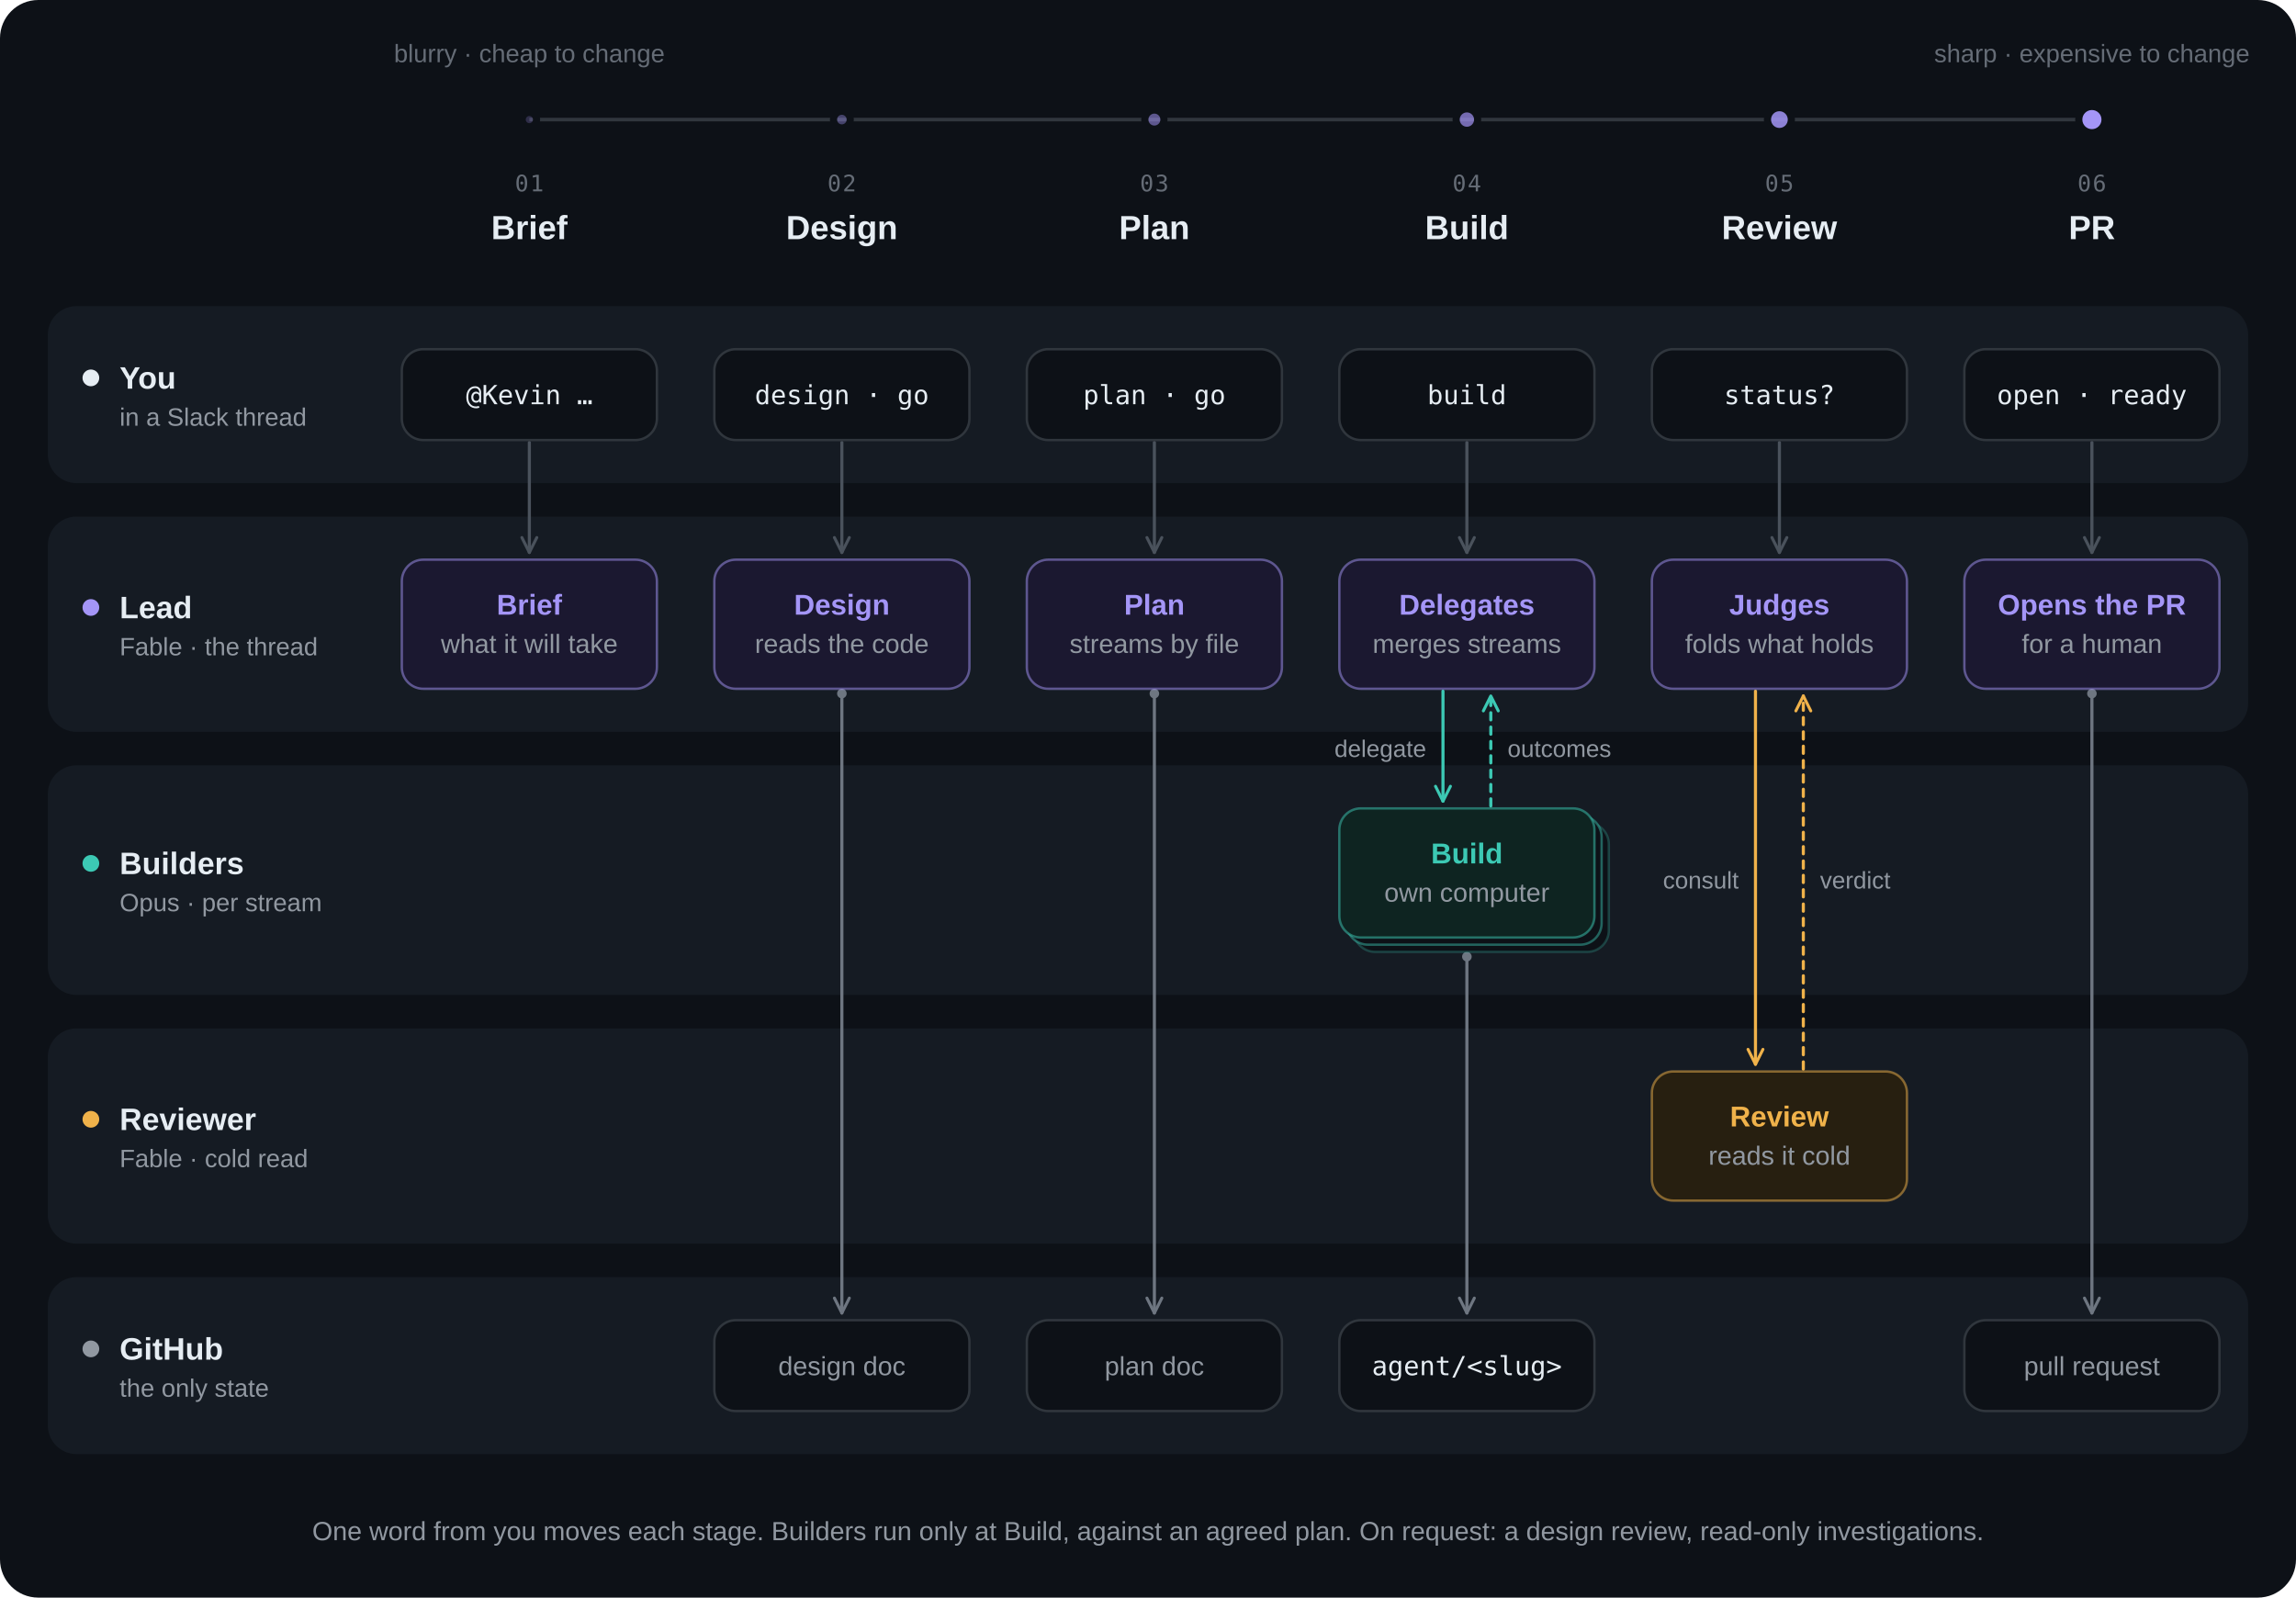
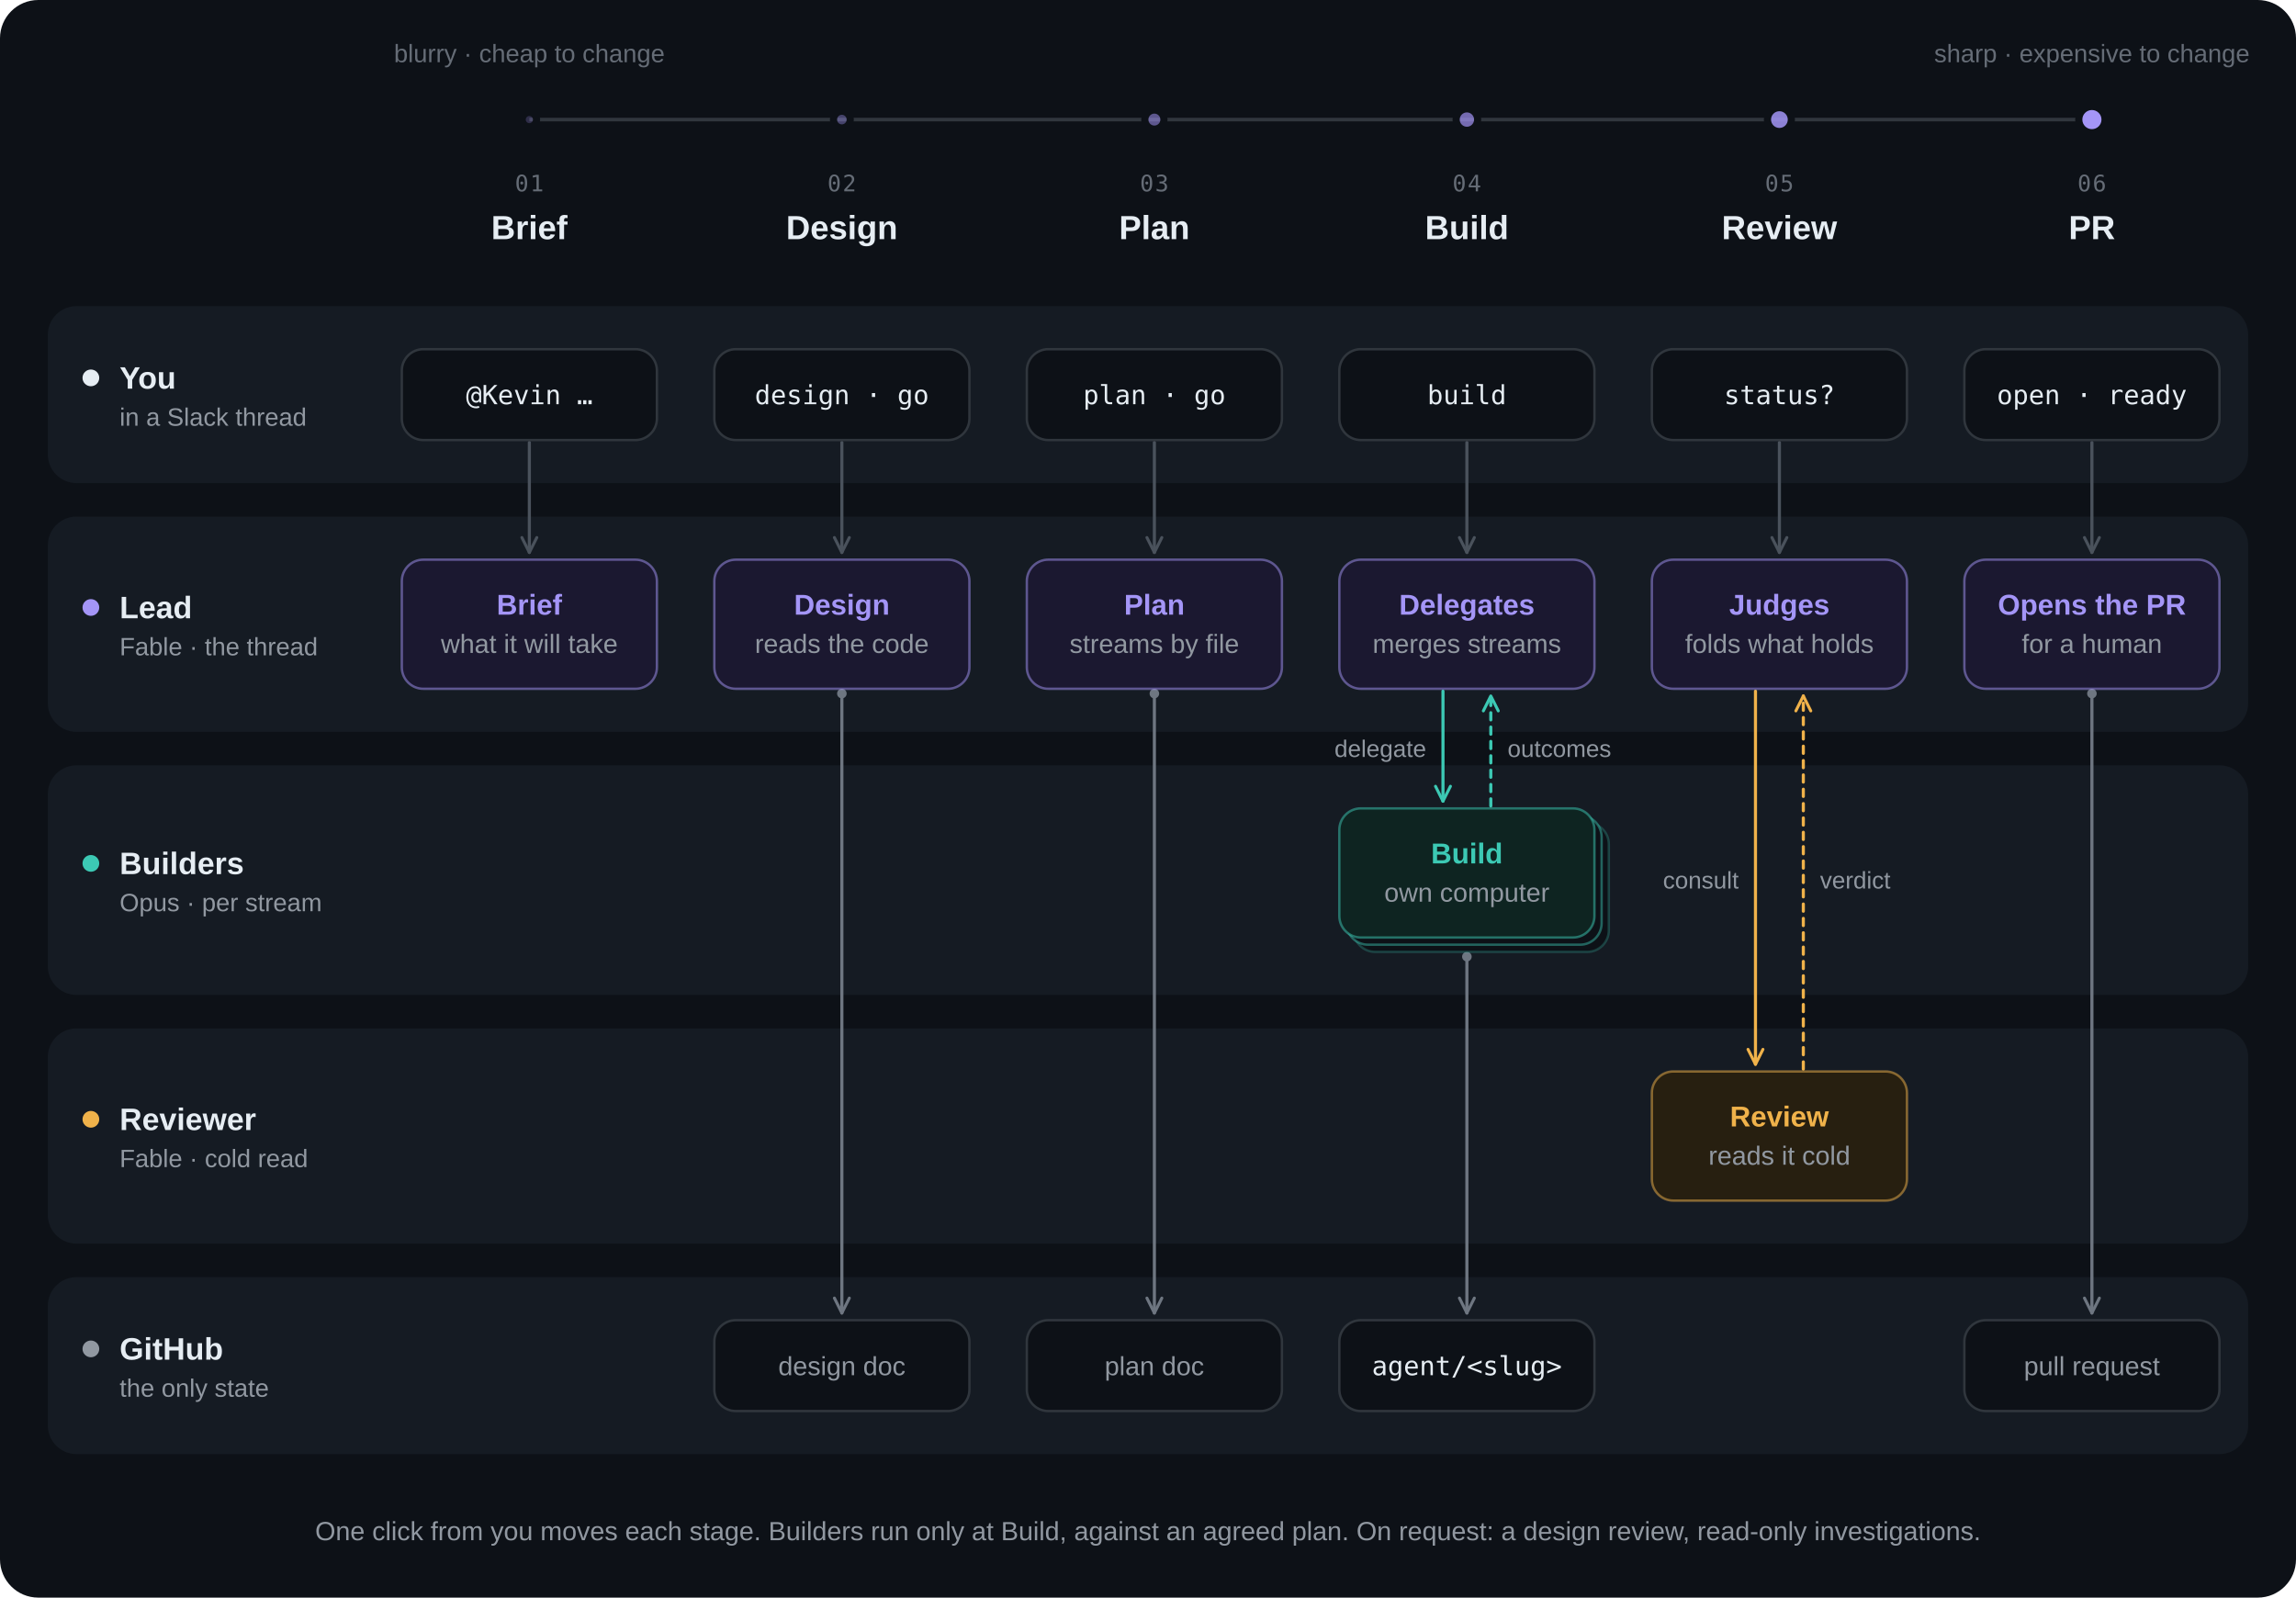
<svg xmlns="http://www.w3.org/2000/svg" viewBox="0 0 960 668" width="960" height="668" role="img" aria-label="How Kevin works: who acts at each stage and what lands in git">
  <defs>
    <marker id="head-you" viewBox="0 0 10 10" refX="9" refY="5" markerWidth="6" markerHeight="6" orient="auto">
      <path d="M1,1 L9,5 L1,9" fill="none" stroke="#e6edf3" stroke-width="1.6" stroke-linecap="round" stroke-linejoin="round" />
    </marker>
    <marker id="head-lead" viewBox="0 0 10 10" refX="9" refY="5" markerWidth="6" markerHeight="6" orient="auto">
      <path d="M1,1 L9,5 L1,9" fill="none" stroke="#a495f7" stroke-width="1.6" stroke-linecap="round" stroke-linejoin="round" />
    </marker>
    <marker id="head-builder" viewBox="0 0 10 10" refX="9" refY="5" markerWidth="6" markerHeight="6" orient="auto">
      <path d="M1,1 L9,5 L1,9" fill="none" stroke="#3cc9b4" stroke-width="1.6" stroke-linecap="round" stroke-linejoin="round" />
    </marker>
    <marker id="head-reviewer" viewBox="0 0 10 10" refX="9" refY="5" markerWidth="6" markerHeight="6" orient="auto">
      <path d="M1,1 L9,5 L1,9" fill="none" stroke="#f0b24a" stroke-width="1.6" stroke-linecap="round" stroke-linejoin="round" />
    </marker>
    <marker id="head-git" viewBox="0 0 10 10" refX="9" refY="5" markerWidth="6" markerHeight="6" orient="auto">
      <path d="M1,1 L9,5 L1,9" fill="none" stroke="#9198a1" stroke-width="1.6" stroke-linecap="round" stroke-linejoin="round" />
    </marker>
    <marker id="head-trigger" viewBox="0 0 10 10" refX="9" refY="5" markerWidth="6" markerHeight="6" orient="auto">
      <path d="M1,1 L9,5 L1,9" fill="none" stroke="#4a525c" stroke-width="1.6" stroke-linecap="round" stroke-linejoin="round" />
    </marker>
    <marker id="head-write" viewBox="0 0 10 10" refX="9" refY="5" markerWidth="6" markerHeight="6" orient="auto">
      <path d="M1,1 L9,5 L1,9" fill="none" stroke="#6e7681" stroke-width="1.6" stroke-linecap="round" stroke-linejoin="round" />
    </marker>
  </defs>
  <rect width="960" height="668" rx="16" fill="#0d1117" />
  <text x="221.333" y="26" font-family="-apple-system, BlinkMacSystemFont, 'Segoe UI', 'Helvetica Neue', Arial, sans-serif" font-size="10.5" fill="#656c76" text-anchor="middle">blurry · cheap to change</text>
  <text x="874.667" y="26" font-family="-apple-system, BlinkMacSystemFont, 'Segoe UI', 'Helvetica Neue', Arial, sans-serif" font-size="10.5" fill="#656c76" text-anchor="middle">sharp · expensive to change</text>
  <line x1="221.333" y1="50" x2="874.667" y2="50" stroke="#30363d" stroke-width="1.5" />
  <circle cx="221.333" cy="50" r="3" fill="#a495f7" fill-opacity="0.22" stroke="#0d1117" stroke-width="3" />
  <text x="221.333" y="80" font-family="ui-monospace, SFMono-Regular, 'SF Mono', Menlo, Consolas, monospace" font-size="9.5" fill="#656c76" text-anchor="middle" letter-spacing="0.6">01</text>
  <text x="221.333" y="100" font-family="-apple-system, BlinkMacSystemFont, 'Segoe UI', 'Helvetica Neue', Arial, sans-serif" font-size="14" font-weight="600" fill="#e6edf3" text-anchor="middle">Brief</text>
  <circle cx="352" cy="50" r="3.5" fill="#a495f7" fill-opacity="0.376" stroke="#0d1117" stroke-width="3" />
  <text x="352" y="80" font-family="ui-monospace, SFMono-Regular, 'SF Mono', Menlo, Consolas, monospace" font-size="9.5" fill="#656c76" text-anchor="middle" letter-spacing="0.6">02</text>
  <text x="352" y="100" font-family="-apple-system, BlinkMacSystemFont, 'Segoe UI', 'Helvetica Neue', Arial, sans-serif" font-size="14" font-weight="600" fill="#e6edf3" text-anchor="middle">Design</text>
  <circle cx="482.667" cy="50" r="4" fill="#a495f7" fill-opacity="0.532" stroke="#0d1117" stroke-width="3" />
  <text x="482.667" y="80" font-family="ui-monospace, SFMono-Regular, 'SF Mono', Menlo, Consolas, monospace" font-size="9.5" fill="#656c76" text-anchor="middle" letter-spacing="0.6">03</text>
  <text x="482.667" y="100" font-family="-apple-system, BlinkMacSystemFont, 'Segoe UI', 'Helvetica Neue', Arial, sans-serif" font-size="14" font-weight="600" fill="#e6edf3" text-anchor="middle">Plan</text>
  <circle cx="613.333" cy="50" r="4.5" fill="#a495f7" fill-opacity="0.688" stroke="#0d1117" stroke-width="3" />
  <text x="613.333" y="80" font-family="ui-monospace, SFMono-Regular, 'SF Mono', Menlo, Consolas, monospace" font-size="9.5" fill="#656c76" text-anchor="middle" letter-spacing="0.6">04</text>
  <text x="613.333" y="100" font-family="-apple-system, BlinkMacSystemFont, 'Segoe UI', 'Helvetica Neue', Arial, sans-serif" font-size="14" font-weight="600" fill="#e6edf3" text-anchor="middle">Build</text>
  <circle cx="744" cy="50" r="5" fill="#a495f7" fill-opacity="0.844" stroke="#0d1117" stroke-width="3" />
  <text x="744" y="80" font-family="ui-monospace, SFMono-Regular, 'SF Mono', Menlo, Consolas, monospace" font-size="9.5" fill="#656c76" text-anchor="middle" letter-spacing="0.6">05</text>
  <text x="744" y="100" font-family="-apple-system, BlinkMacSystemFont, 'Segoe UI', 'Helvetica Neue', Arial, sans-serif" font-size="14" font-weight="600" fill="#e6edf3" text-anchor="middle">Review</text>
  <circle cx="874.667" cy="50" r="5.5" fill="#a495f7" fill-opacity="1" stroke="#0d1117" stroke-width="3" />
  <text x="874.667" y="80" font-family="ui-monospace, SFMono-Regular, 'SF Mono', Menlo, Consolas, monospace" font-size="9.5" fill="#656c76" text-anchor="middle" letter-spacing="0.6">06</text>
  <text x="874.667" y="100" font-family="-apple-system, BlinkMacSystemFont, 'Segoe UI', 'Helvetica Neue', Arial, sans-serif" font-size="14" font-weight="600" fill="#e6edf3" text-anchor="middle">PR</text>
  <rect x="20" y="128" width="920" height="74" rx="12" fill="#151b23" />
  <circle cx="38" cy="158" r="3.5" fill="#e6edf3" />
  <text x="50" y="162.5" font-family="-apple-system, BlinkMacSystemFont, 'Segoe UI', 'Helvetica Neue', Arial, sans-serif" font-size="13" font-weight="600" fill="#e6edf3">You</text>
  <text x="50" y="178" font-family="-apple-system, BlinkMacSystemFont, 'Segoe UI', 'Helvetica Neue', Arial, sans-serif" font-size="10.5" fill="#9198a1">in a Slack thread</text>
  <rect x="20" y="216" width="920" height="90" rx="12" fill="#151b23" />
  <circle cx="38" cy="254" r="3.5" fill="#a495f7" />
  <text x="50" y="258.5" font-family="-apple-system, BlinkMacSystemFont, 'Segoe UI', 'Helvetica Neue', Arial, sans-serif" font-size="13" font-weight="600" fill="#e6edf3">Lead</text>
  <text x="50" y="274" font-family="-apple-system, BlinkMacSystemFont, 'Segoe UI', 'Helvetica Neue', Arial, sans-serif" font-size="10.5" fill="#9198a1">Fable · the thread</text>
  <rect x="20" y="320" width="920" height="96" rx="12" fill="#151b23" />
  <circle cx="38" cy="361" r="3.5" fill="#3cc9b4" />
  <text x="50" y="365.5" font-family="-apple-system, BlinkMacSystemFont, 'Segoe UI', 'Helvetica Neue', Arial, sans-serif" font-size="13" font-weight="600" fill="#e6edf3">Builders</text>
  <text x="50" y="381" font-family="-apple-system, BlinkMacSystemFont, 'Segoe UI', 'Helvetica Neue', Arial, sans-serif" font-size="10.5" fill="#9198a1">Opus · per stream</text>
  <rect x="20" y="430" width="920" height="90" rx="12" fill="#151b23" />
  <circle cx="38" cy="468" r="3.5" fill="#f0b24a" />
  <text x="50" y="472.5" font-family="-apple-system, BlinkMacSystemFont, 'Segoe UI', 'Helvetica Neue', Arial, sans-serif" font-size="13" font-weight="600" fill="#e6edf3">Reviewer</text>
  <text x="50" y="488" font-family="-apple-system, BlinkMacSystemFont, 'Segoe UI', 'Helvetica Neue', Arial, sans-serif" font-size="10.5" fill="#9198a1">Fable · cold read</text>
  <rect x="20" y="534" width="920" height="74" rx="12" fill="#151b23" />
  <circle cx="38" cy="564" r="3.5" fill="#9198a1" />
  <text x="50" y="568.5" font-family="-apple-system, BlinkMacSystemFont, 'Segoe UI', 'Helvetica Neue', Arial, sans-serif" font-size="13" font-weight="600" fill="#e6edf3">GitHub</text>
  <text x="50" y="584" font-family="-apple-system, BlinkMacSystemFont, 'Segoe UI', 'Helvetica Neue', Arial, sans-serif" font-size="10.5" fill="#9198a1">the only state</text>
  <line x1="221.333" y1="185" x2="221.333" y2="231" stroke="#4a525c" stroke-width="1.3" stroke-linecap="round" marker-end="url(#head-trigger)" />
  <line x1="352" y1="185" x2="352" y2="231" stroke="#4a525c" stroke-width="1.3" stroke-linecap="round" marker-end="url(#head-trigger)" />
  <line x1="482.667" y1="185" x2="482.667" y2="231" stroke="#4a525c" stroke-width="1.3" stroke-linecap="round" marker-end="url(#head-trigger)" />
  <line x1="613.333" y1="185" x2="613.333" y2="231" stroke="#4a525c" stroke-width="1.3" stroke-linecap="round" marker-end="url(#head-trigger)" />
  <line x1="744" y1="185" x2="744" y2="231" stroke="#4a525c" stroke-width="1.3" stroke-linecap="round" marker-end="url(#head-trigger)" />
  <line x1="874.667" y1="185" x2="874.667" y2="231" stroke="#4a525c" stroke-width="1.3" stroke-linecap="round" marker-end="url(#head-trigger)" />
  <line x1="352" y1="289" x2="352" y2="549" stroke="#6e7681" stroke-width="1.3" stroke-linecap="round" marker-end="url(#head-write)" />
  <circle cx="352" cy="290" r="2" fill="#6e7681" />
  <line x1="482.667" y1="289" x2="482.667" y2="549" stroke="#6e7681" stroke-width="1.3" stroke-linecap="round" marker-end="url(#head-write)" />
  <circle cx="482.667" cy="290" r="2" fill="#6e7681" />
  <line x1="603.333" y1="289" x2="603.333" y2="335" stroke="#3cc9b4" stroke-width="1.3" stroke-linecap="round" marker-end="url(#head-builder)" />
  <text x="596.333" y="316.5" font-family="-apple-system, BlinkMacSystemFont, 'Segoe UI', 'Helvetica Neue', Arial, sans-serif" font-size="10" fill="#9198a1" text-anchor="end">delegate</text>
  <line x1="623.333" y1="337" x2="623.333" y2="291" stroke="#3cc9b4" stroke-width="1.3" stroke-dasharray="3 3" stroke-linecap="round" marker-end="url(#head-builder)" />
  <text x="630.333" y="316.5" font-family="-apple-system, BlinkMacSystemFont, 'Segoe UI', 'Helvetica Neue', Arial, sans-serif" font-size="10" fill="#9198a1" text-anchor="start">outcomes</text>
  <line x1="613.333" y1="399" x2="613.333" y2="549" stroke="#6e7681" stroke-width="1.3" stroke-linecap="round" marker-end="url(#head-write)" />
  <circle cx="613.333" cy="400" r="2" fill="#6e7681" />
  <line x1="734" y1="289" x2="734" y2="445" stroke="#f0b24a" stroke-width="1.3" stroke-linecap="round" marker-end="url(#head-reviewer)" />
  <text x="727" y="371.5" font-family="-apple-system, BlinkMacSystemFont, 'Segoe UI', 'Helvetica Neue', Arial, sans-serif" font-size="10" fill="#9198a1" text-anchor="end">consult</text>
  <line x1="754" y1="447" x2="754" y2="291" stroke="#f0b24a" stroke-width="1.3" stroke-dasharray="3 3" stroke-linecap="round" marker-end="url(#head-reviewer)" />
  <text x="761" y="371.5" font-family="-apple-system, BlinkMacSystemFont, 'Segoe UI', 'Helvetica Neue', Arial, sans-serif" font-size="10" fill="#9198a1" text-anchor="start">verdict</text>
  <line x1="874.667" y1="289" x2="874.667" y2="549" stroke="#6e7681" stroke-width="1.3" stroke-linecap="round" marker-end="url(#head-write)" />
  <circle cx="874.667" cy="290" r="2" fill="#6e7681" />
  <rect x="168" y="146" width="106.667" height="38" rx="9" fill="#0d1117" stroke="#30363d" stroke-opacity="1" />
  <text x="221.333" y="169" font-family="ui-monospace, SFMono-Regular, 'SF Mono', Menlo, Consolas, monospace" font-size="11" fill="#e6edf3" text-anchor="middle">@Kevin …</text>
  <rect x="298.667" y="146" width="106.667" height="38" rx="9" fill="#0d1117" stroke="#30363d" stroke-opacity="1" />
  <text x="352" y="169" font-family="ui-monospace, SFMono-Regular, 'SF Mono', Menlo, Consolas, monospace" font-size="11" fill="#e6edf3" text-anchor="middle">design · go</text>
  <rect x="429.333" y="146" width="106.667" height="38" rx="9" fill="#0d1117" stroke="#30363d" stroke-opacity="1" />
  <text x="482.667" y="169" font-family="ui-monospace, SFMono-Regular, 'SF Mono', Menlo, Consolas, monospace" font-size="11" fill="#e6edf3" text-anchor="middle">plan · go</text>
  <rect x="560" y="146" width="106.667" height="38" rx="9" fill="#0d1117" stroke="#30363d" stroke-opacity="1" />
  <text x="613.333" y="169" font-family="ui-monospace, SFMono-Regular, 'SF Mono', Menlo, Consolas, monospace" font-size="11" fill="#e6edf3" text-anchor="middle">build</text>
  <rect x="690.667" y="146" width="106.667" height="38" rx="9" fill="#0d1117" stroke="#30363d" stroke-opacity="1" />
  <text x="744" y="169" font-family="ui-monospace, SFMono-Regular, 'SF Mono', Menlo, Consolas, monospace" font-size="11" fill="#e6edf3" text-anchor="middle">status?</text>
  <rect x="821.333" y="146" width="106.667" height="38" rx="9" fill="#0d1117" stroke="#30363d" stroke-opacity="1" />
  <text x="874.667" y="169" font-family="ui-monospace, SFMono-Regular, 'SF Mono', Menlo, Consolas, monospace" font-size="11" fill="#e6edf3" text-anchor="middle">open · ready</text>
  <rect x="168" y="234" width="106.667" height="54" rx="9" fill="#1b1830" stroke="#a495f7" stroke-opacity="0.5" />
  <text x="221.333" y="257" font-family="-apple-system, BlinkMacSystemFont, 'Segoe UI', 'Helvetica Neue', Arial, sans-serif" font-size="12" font-weight="600" fill="#a495f7" text-anchor="middle">Brief</text>
  <text x="221.333" y="273" font-family="-apple-system, BlinkMacSystemFont, 'Segoe UI', 'Helvetica Neue', Arial, sans-serif" font-size="11" fill="#9198a1" text-anchor="middle">what it will take</text>
  <rect x="298.667" y="234" width="106.667" height="54" rx="9" fill="#1b1830" stroke="#a495f7" stroke-opacity="0.5" />
  <text x="352" y="257" font-family="-apple-system, BlinkMacSystemFont, 'Segoe UI', 'Helvetica Neue', Arial, sans-serif" font-size="12" font-weight="600" fill="#a495f7" text-anchor="middle">Design</text>
  <text x="352" y="273" font-family="-apple-system, BlinkMacSystemFont, 'Segoe UI', 'Helvetica Neue', Arial, sans-serif" font-size="11" fill="#9198a1" text-anchor="middle">reads the code</text>
  <rect x="429.333" y="234" width="106.667" height="54" rx="9" fill="#1b1830" stroke="#a495f7" stroke-opacity="0.5" />
  <text x="482.667" y="257" font-family="-apple-system, BlinkMacSystemFont, 'Segoe UI', 'Helvetica Neue', Arial, sans-serif" font-size="12" font-weight="600" fill="#a495f7" text-anchor="middle">Plan</text>
  <text x="482.667" y="273" font-family="-apple-system, BlinkMacSystemFont, 'Segoe UI', 'Helvetica Neue', Arial, sans-serif" font-size="11" fill="#9198a1" text-anchor="middle">streams by file</text>
  <rect x="560" y="234" width="106.667" height="54" rx="9" fill="#1b1830" stroke="#a495f7" stroke-opacity="0.5" />
  <text x="613.333" y="257" font-family="-apple-system, BlinkMacSystemFont, 'Segoe UI', 'Helvetica Neue', Arial, sans-serif" font-size="12" font-weight="600" fill="#a495f7" text-anchor="middle">Delegates</text>
  <text x="613.333" y="273" font-family="-apple-system, BlinkMacSystemFont, 'Segoe UI', 'Helvetica Neue', Arial, sans-serif" font-size="11" fill="#9198a1" text-anchor="middle">merges streams</text>
  <rect x="690.667" y="234" width="106.667" height="54" rx="9" fill="#1b1830" stroke="#a495f7" stroke-opacity="0.5" />
  <text x="744" y="257" font-family="-apple-system, BlinkMacSystemFont, 'Segoe UI', 'Helvetica Neue', Arial, sans-serif" font-size="12" font-weight="600" fill="#a495f7" text-anchor="middle">Judges</text>
  <text x="744" y="273" font-family="-apple-system, BlinkMacSystemFont, 'Segoe UI', 'Helvetica Neue', Arial, sans-serif" font-size="11" fill="#9198a1" text-anchor="middle">folds what holds</text>
  <rect x="821.333" y="234" width="106.667" height="54" rx="9" fill="#1b1830" stroke="#a495f7" stroke-opacity="0.5" />
  <text x="874.667" y="257" font-family="-apple-system, BlinkMacSystemFont, 'Segoe UI', 'Helvetica Neue', Arial, sans-serif" font-size="12" font-weight="600" fill="#a495f7" text-anchor="middle">Opens the PR</text>
  <text x="874.667" y="273" font-family="-apple-system, BlinkMacSystemFont, 'Segoe UI', 'Helvetica Neue', Arial, sans-serif" font-size="11" fill="#9198a1" text-anchor="middle">for a human</text>
  <rect x="566" y="344" width="106.667" height="54" rx="9" fill="#0d1117" stroke="#3cc9b4" stroke-opacity="0.25" />
  <rect x="563" y="341" width="106.667" height="54" rx="9" fill="#0d1117" stroke="#3cc9b4" stroke-opacity="0.45" />
  <rect x="560" y="338" width="106.667" height="54" rx="9" fill="#0e2421" stroke="#3cc9b4" stroke-opacity="0.5" />
  <text x="613.333" y="361" font-family="-apple-system, BlinkMacSystemFont, 'Segoe UI', 'Helvetica Neue', Arial, sans-serif" font-size="12" font-weight="600" fill="#3cc9b4" text-anchor="middle">Build</text>
  <text x="613.333" y="377" font-family="-apple-system, BlinkMacSystemFont, 'Segoe UI', 'Helvetica Neue', Arial, sans-serif" font-size="11" fill="#9198a1" text-anchor="middle">own computer</text>
  <rect x="690.667" y="448" width="106.667" height="54" rx="9" fill="#271f10" stroke="#f0b24a" stroke-opacity="0.5" />
  <text x="744" y="471" font-family="-apple-system, BlinkMacSystemFont, 'Segoe UI', 'Helvetica Neue', Arial, sans-serif" font-size="12" font-weight="600" fill="#f0b24a" text-anchor="middle">Review</text>
  <text x="744" y="487" font-family="-apple-system, BlinkMacSystemFont, 'Segoe UI', 'Helvetica Neue', Arial, sans-serif" font-size="11" fill="#9198a1" text-anchor="middle">reads it cold</text>
  <rect x="298.667" y="552" width="106.667" height="38" rx="9" fill="#0d1117" stroke="#30363d" stroke-opacity="1" />
  <text x="352" y="575" font-family="-apple-system, BlinkMacSystemFont, 'Segoe UI', 'Helvetica Neue', Arial, sans-serif" font-size="11" fill="#9198a1" text-anchor="middle">design doc</text>
  <rect x="429.333" y="552" width="106.667" height="38" rx="9" fill="#0d1117" stroke="#30363d" stroke-opacity="1" />
  <text x="482.667" y="575" font-family="-apple-system, BlinkMacSystemFont, 'Segoe UI', 'Helvetica Neue', Arial, sans-serif" font-size="11" fill="#9198a1" text-anchor="middle">plan doc</text>
  <rect x="560" y="552" width="106.667" height="38" rx="9" fill="#0d1117" stroke="#30363d" stroke-opacity="1" />
  <text x="613.333" y="575" font-family="ui-monospace, SFMono-Regular, 'SF Mono', Menlo, Consolas, monospace" font-size="11" fill="#e6edf3" text-anchor="middle">agent/&lt;slug&gt;</text>
  <rect x="821.333" y="552" width="106.667" height="38" rx="9" fill="#0d1117" stroke="#30363d" stroke-opacity="1" />
  <text x="874.667" y="575" font-family="-apple-system, BlinkMacSystemFont, 'Segoe UI', 'Helvetica Neue', Arial, sans-serif" font-size="11" fill="#9198a1" text-anchor="middle">pull request</text>
-   <text x="480" y="644" font-family="-apple-system, BlinkMacSystemFont, 'Segoe UI', 'Helvetica Neue', Arial, sans-serif" font-size="11" fill="#9198a1" text-anchor="middle">One word from you moves each stage. Builders run only at Build, against an agreed plan. On request: a design review, read-only investigations.</text>
+   <text x="480" y="644" font-family="-apple-system, BlinkMacSystemFont, 'Segoe UI', 'Helvetica Neue', Arial, sans-serif" font-size="11" fill="#9198a1" text-anchor="middle">One click from you moves each stage. Builders run only at Build, against an agreed plan. On request: a design review, read-only investigations.</text>
</svg>
